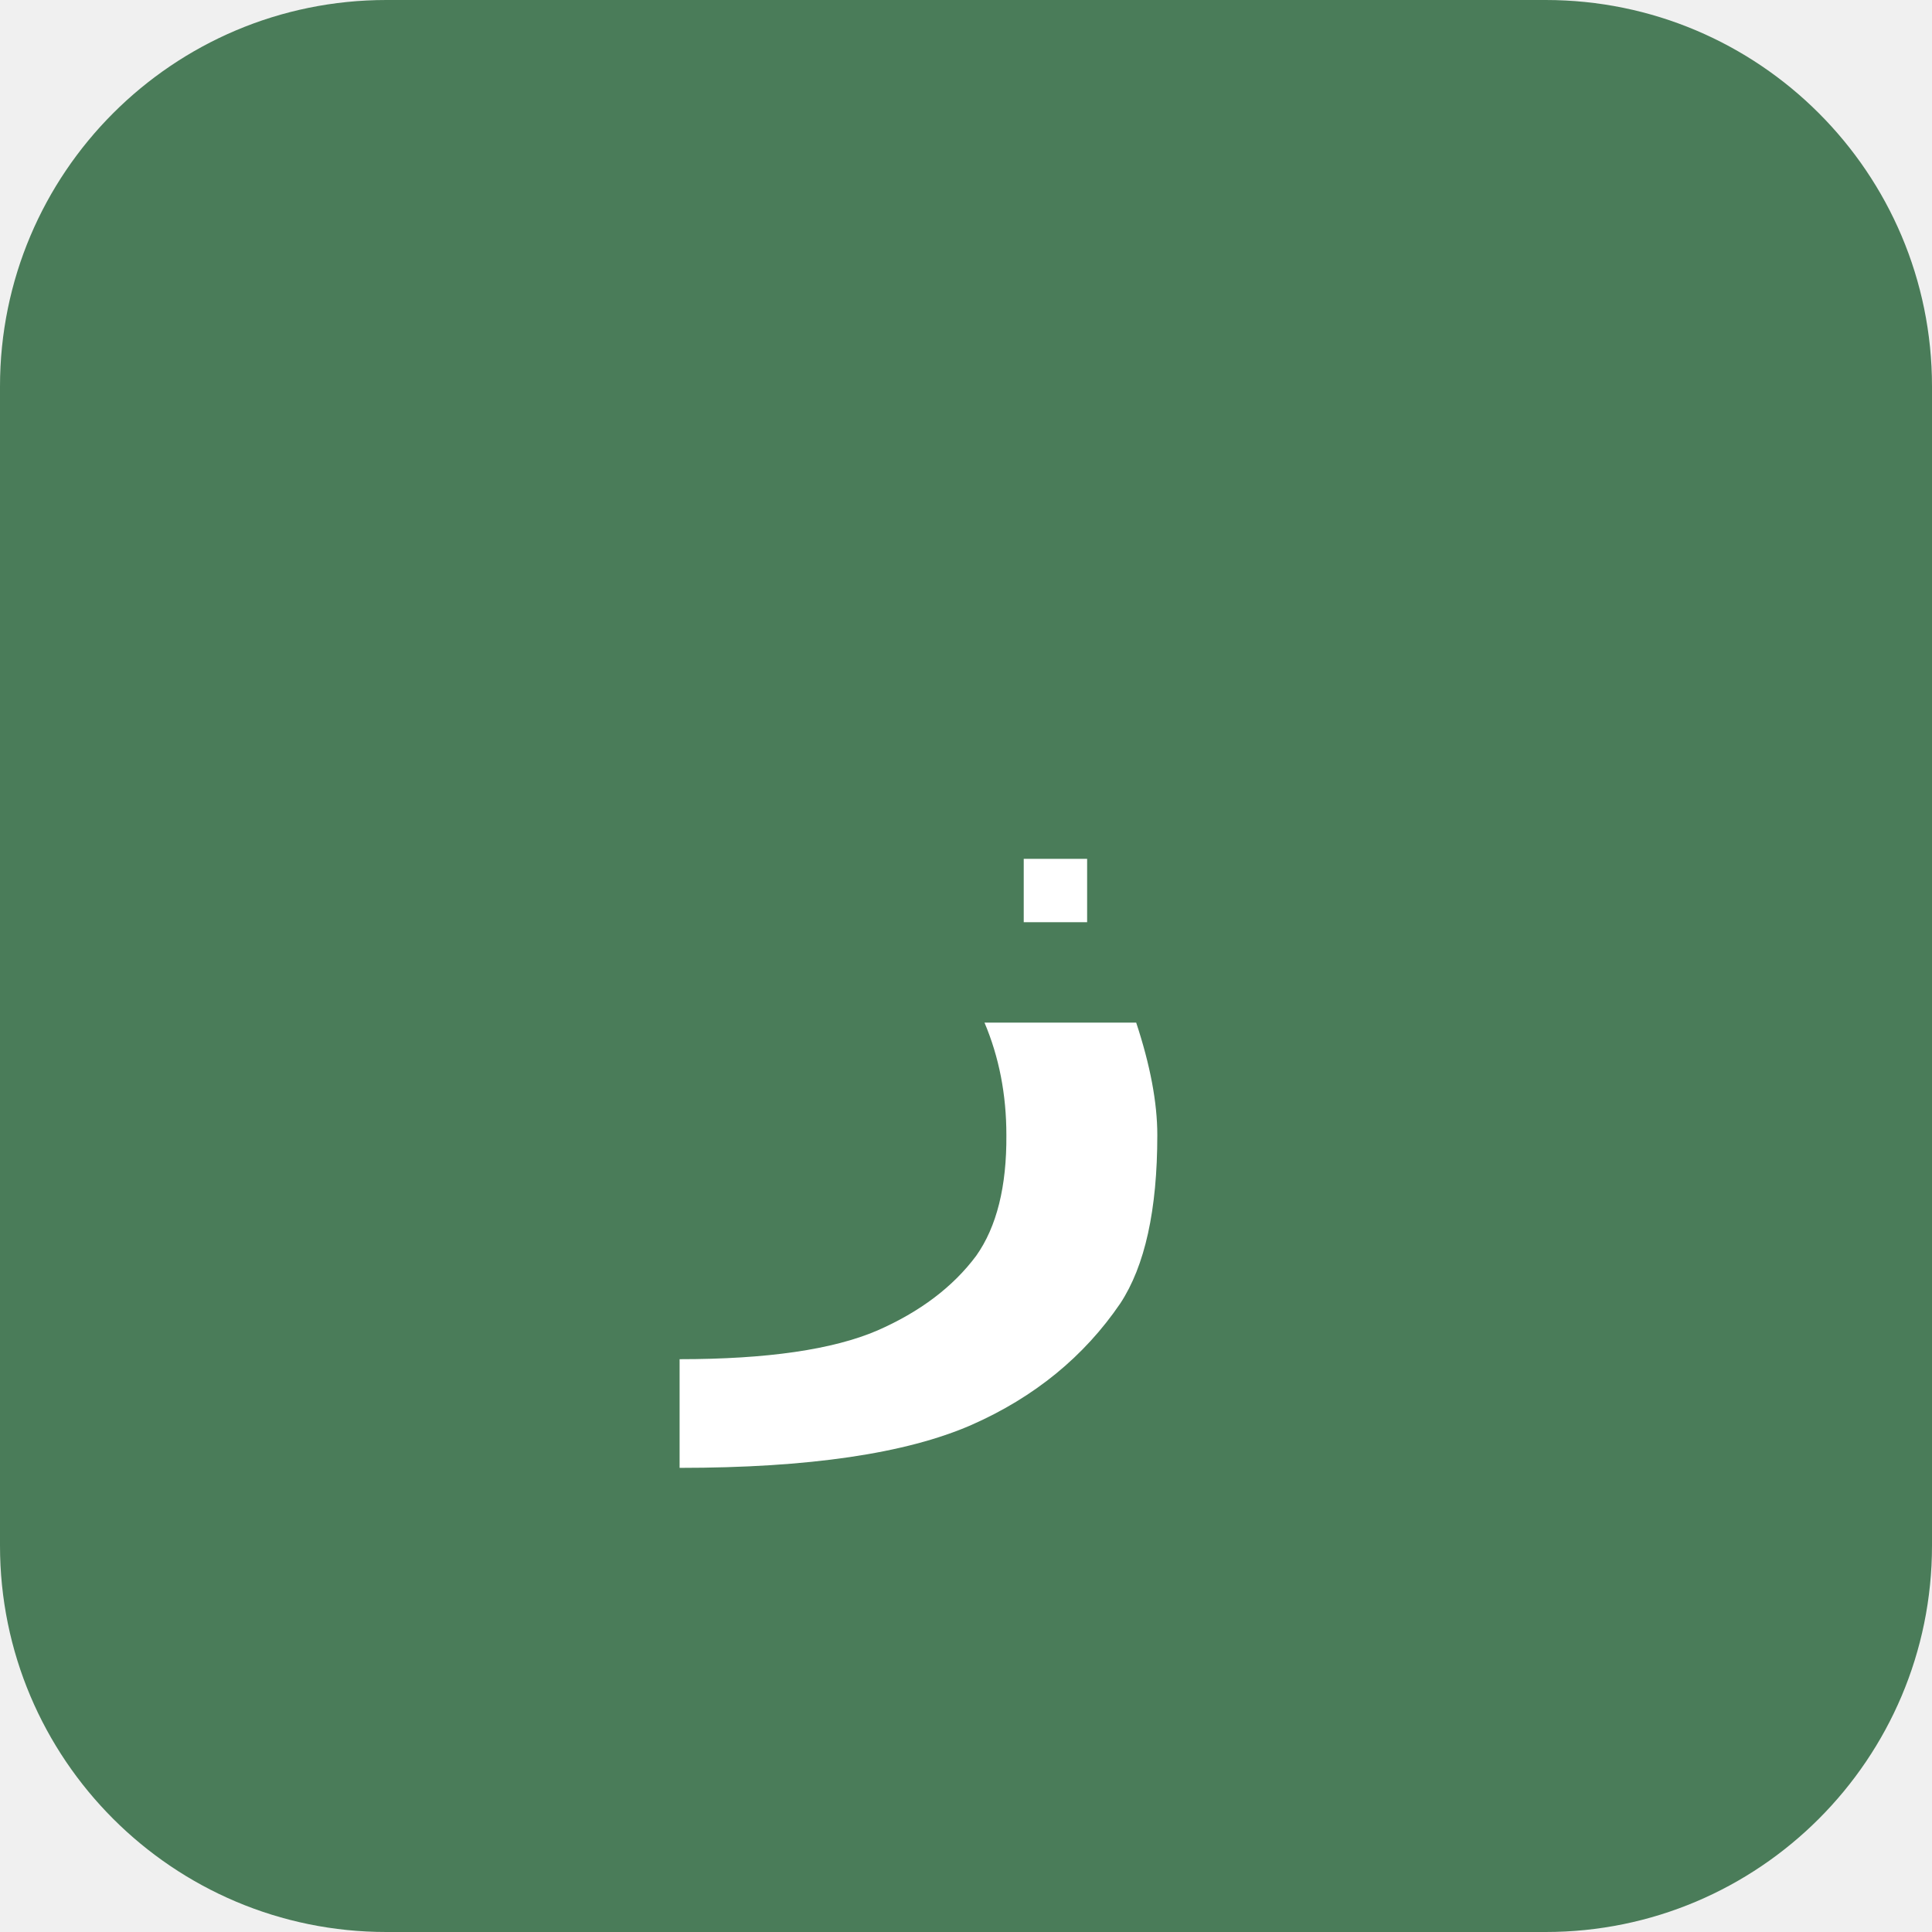
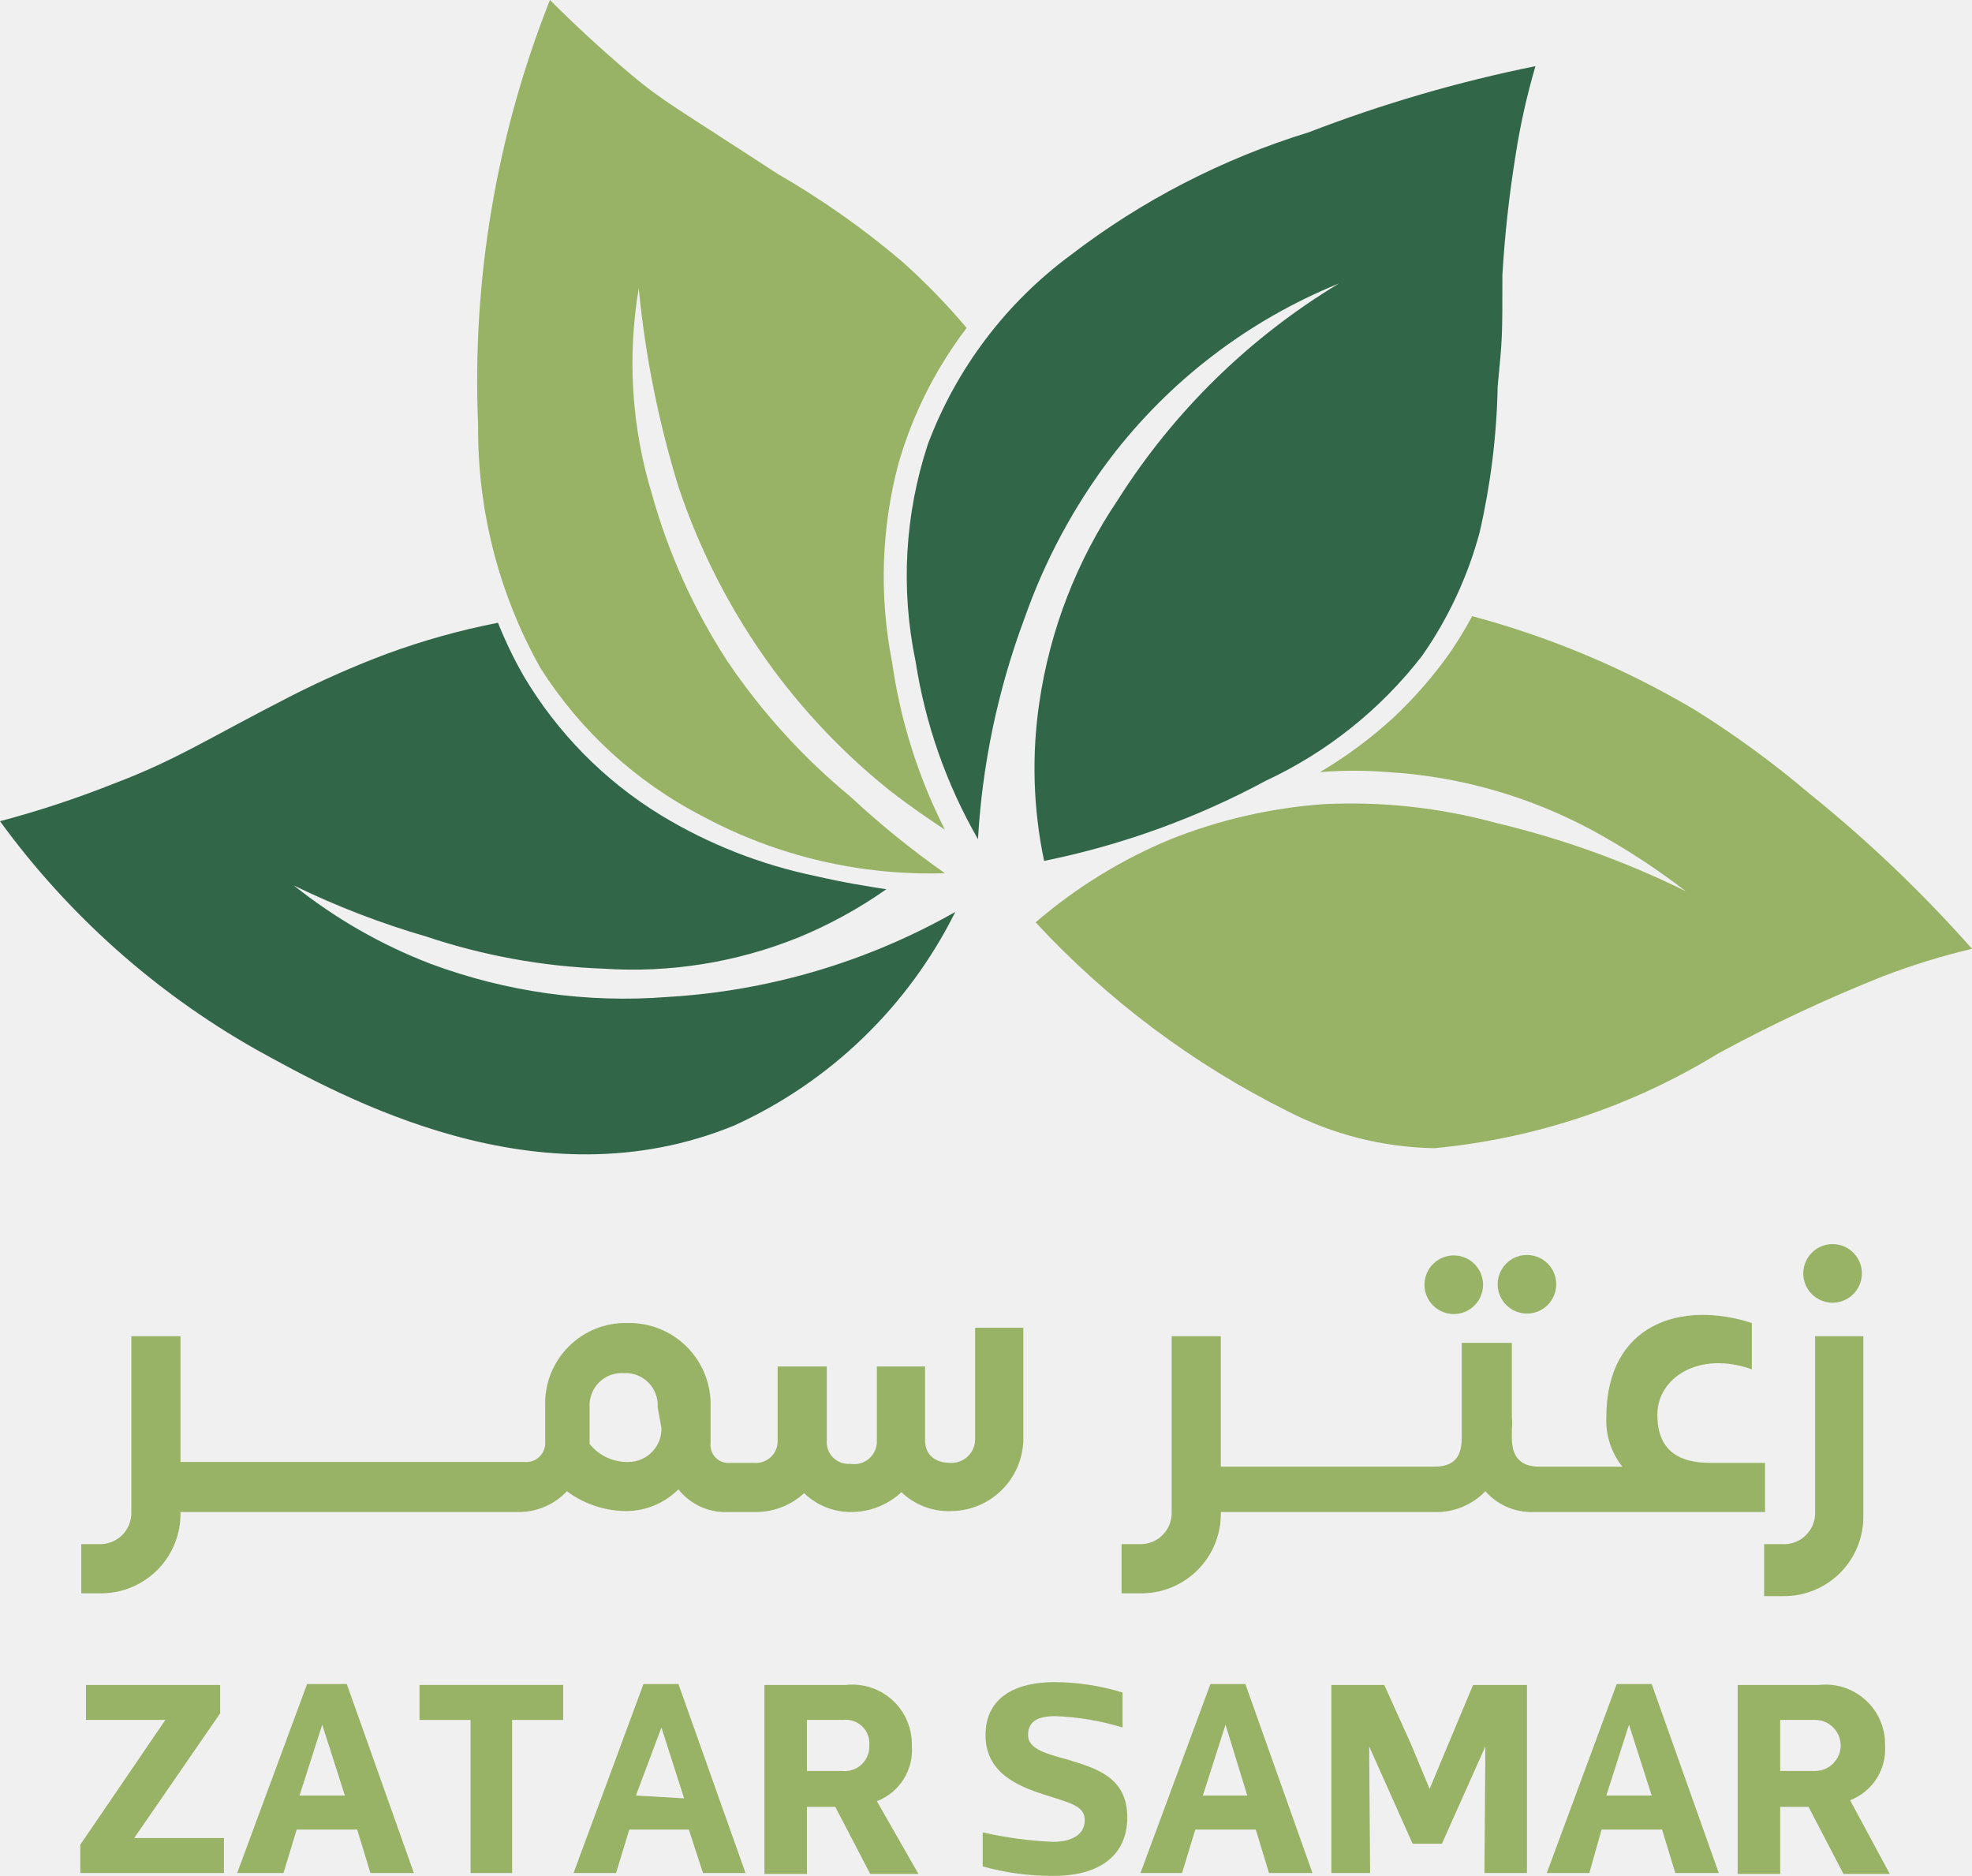
- <svg xmlns="http://www.w3.org/2000/svg" width="40" height="40" viewBox="0 0 40 40" fill="none">
-   <rect width="40" height="40" rx="8" fill="#4A7C59" />
-   <text x="20" y="26" text-anchor="middle" fill="white" font-family="Arial, sans-serif" font-size="18" font-weight="bold">ز</text>
+ <svg xmlns="http://www.w3.org/2000/svg" viewBox="0 0 20.87 19.85">
+   <defs>
+     <style>.cls-1,.cls-3{fill:#98b266;}.cls-2{fill:#316649;}.cls-2,.cls-3{fill-rule:evenodd;}</style>
+   </defs>
+   <g id="Layer_2" data-name="Layer 2">
+     <g id="Layer_1-2" data-name="Layer 1">
+       <polygon class="cls-1" points="1.42 19.45 2.33 18.13 2.33 17.83 0.91 17.83 0.91 18.2 1.75 18.2 0.85 19.52 0.85 19.82 2.37 19.82 2.37 19.45 1.42 19.45 1.42 19.45" />
+       <path class="cls-1" d="M3.25,17.82l-.74,2H3l.14-.46h.64l.14.46h.46l-.71-2ZM3.17,19l.24-.75h0l.24.75Z" />
+       <polygon class="cls-1" points="4.44 18.2 4.98 18.2 4.98 19.82 5.42 19.82 5.42 18.2 5.96 18.2 5.96 17.83 4.44 17.83 4.44 18.2" />
+       <path class="cls-1" d="M6.81,17.82l-.74,2h.45l.14-.46h.63l.15.46h.45l-.71-2ZM6.73,19,7,18.28H7l.24.75Z" />
+       <path class="cls-1" d="M9.65,18.47a.63.63,0,0,0-.7-.64H8.09v2h.45v-.71h.3l.37.71h.51l-.44-.77A.58.58,0,0,0,9.65,18.47Zm-.74.27H8.54V18.2h.38a.25.25,0,0,1,.28.27A.26.26,0,0,1,8.91,18.74Z" />
+       <path class="cls-1" d="M11.3,18.62c-.22-.06-.42-.11-.42-.26s.11-.2.29-.2a2.77,2.77,0,0,1,.71.12v-.37a2.48,2.48,0,0,0-.72-.11c-.41,0-.73.16-.73.56s.34.54.62.63.43.12.43.27-.13.23-.34.23a4.18,4.18,0,0,1-.74-.1v.36a2.7,2.7,0,0,0,.76.1c.44,0,.77-.19.77-.62S11.59,18.71,11.3,18.62Z" />
+       <path class="cls-1" d="M12.81,17.82l-.74,2h.44l.14-.46h.64l.14.46h.46l-.71-2ZM12.73,19l.24-.75h0l.23.75Z" />
+       <polygon class="cls-1" points="15.33 18.45 15.13 18.93 14.93 18.45 14.65 17.83 14.09 17.83 14.09 19.82 14.5 19.82 14.49 18.48 14.95 19.51 15.26 19.51 15.72 18.48 15.71 19.82 16.16 19.82 16.16 17.83 15.59 17.83 15.33 18.45" />
+       <path class="cls-1" d="M17.11,17.82l-.74,2h.45l.13-.46h.64l.14.46h.46l-.71-2ZM17,19l.24-.75h0l.24.75Z" />
+       <path class="cls-1" d="M19.58,19.05a.58.58,0,0,0,.37-.58.63.63,0,0,0-.7-.64h-.86v2h.45v-.71h.3l.37.71H20Zm-.37-.31h-.37V18.2h.37a.27.27,0,1,1,0,.54Z" />
+       <path class="cls-1" d="M10.83,15.23V14.05h-.51v1.18a.25.25,0,0,1-.26.25c-.17,0-.27-.09-.27-.24v-.78H9.28v.78a.24.24,0,0,1-.28.25.23.23,0,0,1-.25-.25v-.78H8.23v.78a.23.23,0,0,1-.25.24H7.73a.19.19,0,0,1-.21-.21v-.38A.86.86,0,0,0,6.64,14h0a.85.85,0,0,0-.87.88v.38a.2.2,0,0,1-.22.21H1.91V14.14H1.39V16a.33.33,0,0,1-.34.34H.86v.52h.19A.84.84,0,0,0,1.91,16v0h3.6A.7.7,0,0,0,6,15.78a1.06,1.06,0,0,0,.63.21.79.79,0,0,0,.55-.23.63.63,0,0,0,.52.24H8a.75.75,0,0,0,.51-.2A.71.71,0,0,0,9,16a.78.78,0,0,0,.54-.21.72.72,0,0,0,.53.2A.77.77,0,0,0,10.83,15.23ZM7,15.11a.35.35,0,0,1-.34.36.51.51,0,0,1-.42-.19v-.39a.34.34,0,0,1,.36-.36h0a.34.34,0,0,1,.36.36Z" />
+       <path class="cls-1" d="M16.16,13.9a.31.31,0,1,0-.31-.31A.31.31,0,0,0,16.16,13.9Z" />
+       <path class="cls-1" d="M15.33,13.9a.31.31,0,1,0,0-.61.31.31,0,0,0,0,.61Z" />
+       <path class="cls-1" d="M16.8,16h1.88v-.52H18.1c-.32,0-.56-.12-.56-.51s.44-.68,1-.48V14C17.8,13.76,17,14,17,15a.78.78,0,0,0,.17.52h-.88c-.23,0-.29-.14-.29-.31v-.09A.49.49,0,0,0,16,15v-.79h-.53v1c0,.17-.05.31-.29.31H12.92V14.14H12.4V16a.33.33,0,0,1-.34.34h-.19v.52h.19a.84.84,0,0,0,.86-.86v0h2.25a.72.72,0,0,0,.55-.22.65.65,0,0,0,.47.22h.61Z" />
+       <path class="cls-1" d="M19.45,13.78a.31.31,0,0,0,0-.61.31.31,0,1,0,0,.61Z" />
+       <path class="cls-1" d="M18.67,16.89h.19a.84.84,0,0,0,.86-.86V14.14h-.51V16a.33.33,0,0,1-.35.34h-.19Z" />
+       <path class="cls-2" d="M10.11,9.65a4.86,4.86,0,0,1-2.34,2.26c-2.07.85-4.13-.29-5.07-.81A8.58,8.58,0,0,1,0,8.69a10.66,10.66,0,0,0,1.21-.4c.66-.25,1-.48,1.88-.93a10,10,0,0,1,1-.44,7.65,7.65,0,0,1,1.18-.33,4.49,4.49,0,0,0,.27.56A4.29,4.29,0,0,0,7,8.63a5.17,5.17,0,0,0,1.63.64c.3.07.56.11.75.14a4.77,4.77,0,0,1-.93.51,4.68,4.68,0,0,1-2.07.33,6.66,6.66,0,0,1-1.87-.34,8.79,8.79,0,0,1-1.4-.54,5.44,5.44,0,0,0,1.45.83,5.87,5.87,0,0,0,2.5.35A7,7,0,0,0,10.11,9.65Z" />
+       <path class="cls-3" d="M10,9.24a5.08,5.08,0,0,1-2.56-.6A4.45,4.45,0,0,1,5.72,7.07,5.16,5.16,0,0,1,5.06,4.5,10.93,10.93,0,0,1,5.82,0c.25.25.54.52.86.79s.43.32,1.55,1.05a8.88,8.88,0,0,1,1.32.93,6.91,6.91,0,0,1,.68.7A4.36,4.36,0,0,0,9.51,4.9,4.66,4.66,0,0,0,9.44,7,5.69,5.69,0,0,0,10,8.78c-.15-.1-.36-.24-.59-.42A6.9,6.9,0,0,1,8.18,7.08a7,7,0,0,1-1-1.93,10.55,10.55,0,0,1-.42-2.1A4.75,4.75,0,0,0,6.9,5.23,6.38,6.38,0,0,0,7.7,7,6.77,6.77,0,0,0,9,8.43,9.23,9.23,0,0,0,10,9.24Z" />
+       <path class="cls-2" d="M10.35,8.88A5.44,5.44,0,0,1,9.69,7,4.44,4.44,0,0,1,9.82,4.7a4.42,4.42,0,0,1,1.51-2A8,8,0,0,1,13.85,1.4a14.84,14.84,0,0,1,2.4-.7,7.32,7.32,0,0,0-.21.94,12.7,12.7,0,0,0-.14,1.27c0,.67,0,.66-.05,1.18a7.53,7.53,0,0,1-.19,1.54,4.16,4.16,0,0,1-.61,1.31A4.49,4.49,0,0,1,13.4,8.26a8.53,8.53,0,0,1-2.35.85A4.76,4.76,0,0,1,11,7.43a5.17,5.17,0,0,1,.83-2.14A7.12,7.12,0,0,1,14.17,3a5.77,5.77,0,0,0-2.42,1.85,6.24,6.24,0,0,0-.91,1.7A8,8,0,0,0,10.35,8.88Z" />
+       <path class="cls-3" d="M15.58,6.52a9.37,9.37,0,0,1,2.37,1,10.32,10.32,0,0,1,1.19.87,14.23,14.23,0,0,1,1.73,1.65,7.42,7.42,0,0,0-.94.29,16.21,16.21,0,0,0-1.75.82,7,7,0,0,1-3,1,3.52,3.52,0,0,1-1.55-.39,9.27,9.27,0,0,1-2.67-2,5.31,5.31,0,0,1,1.43-.88A5.45,5.45,0,0,1,14,8.51a5.84,5.84,0,0,1,1.84.2,9.49,9.49,0,0,1,2,.72,7.41,7.41,0,0,0-1-.65,5.22,5.22,0,0,0-2.15-.61,4.59,4.59,0,0,0-.72,0,4.65,4.65,0,0,0,.77-.57,4.5,4.5,0,0,0,.61-.7A4.15,4.15,0,0,0,15.58,6.52Z" />
+     </g>
+   </g>
</svg>
